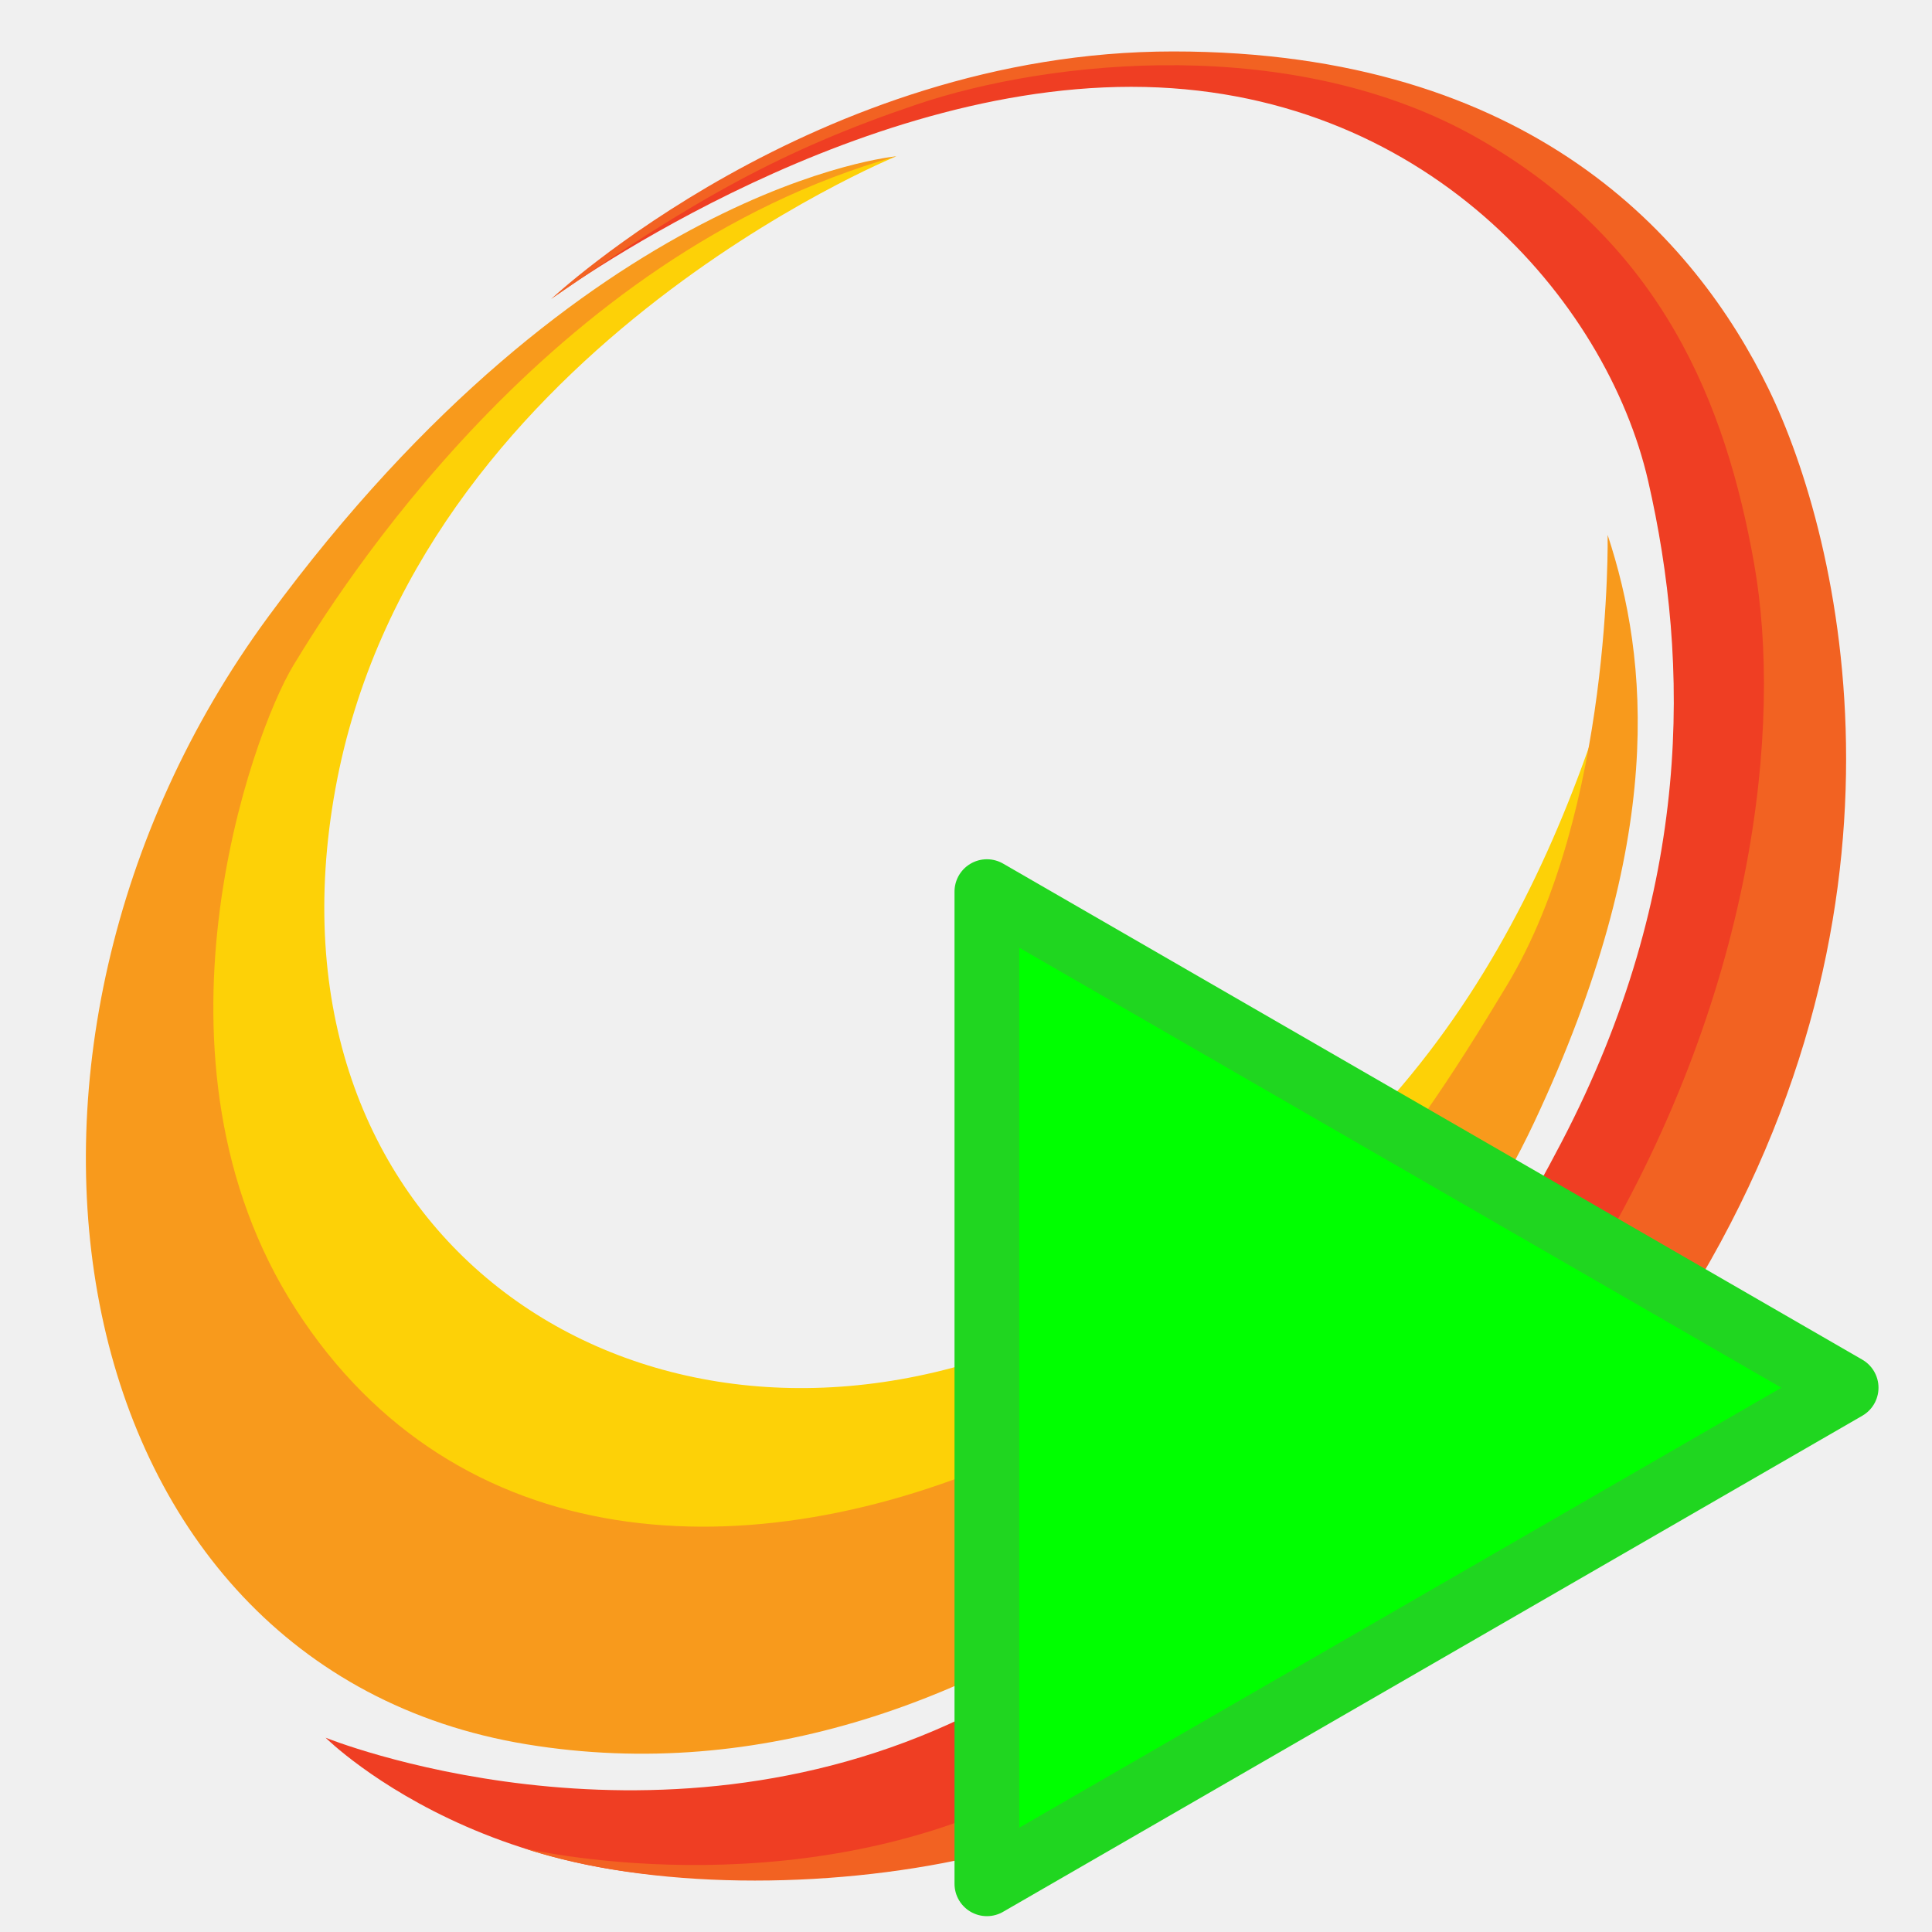
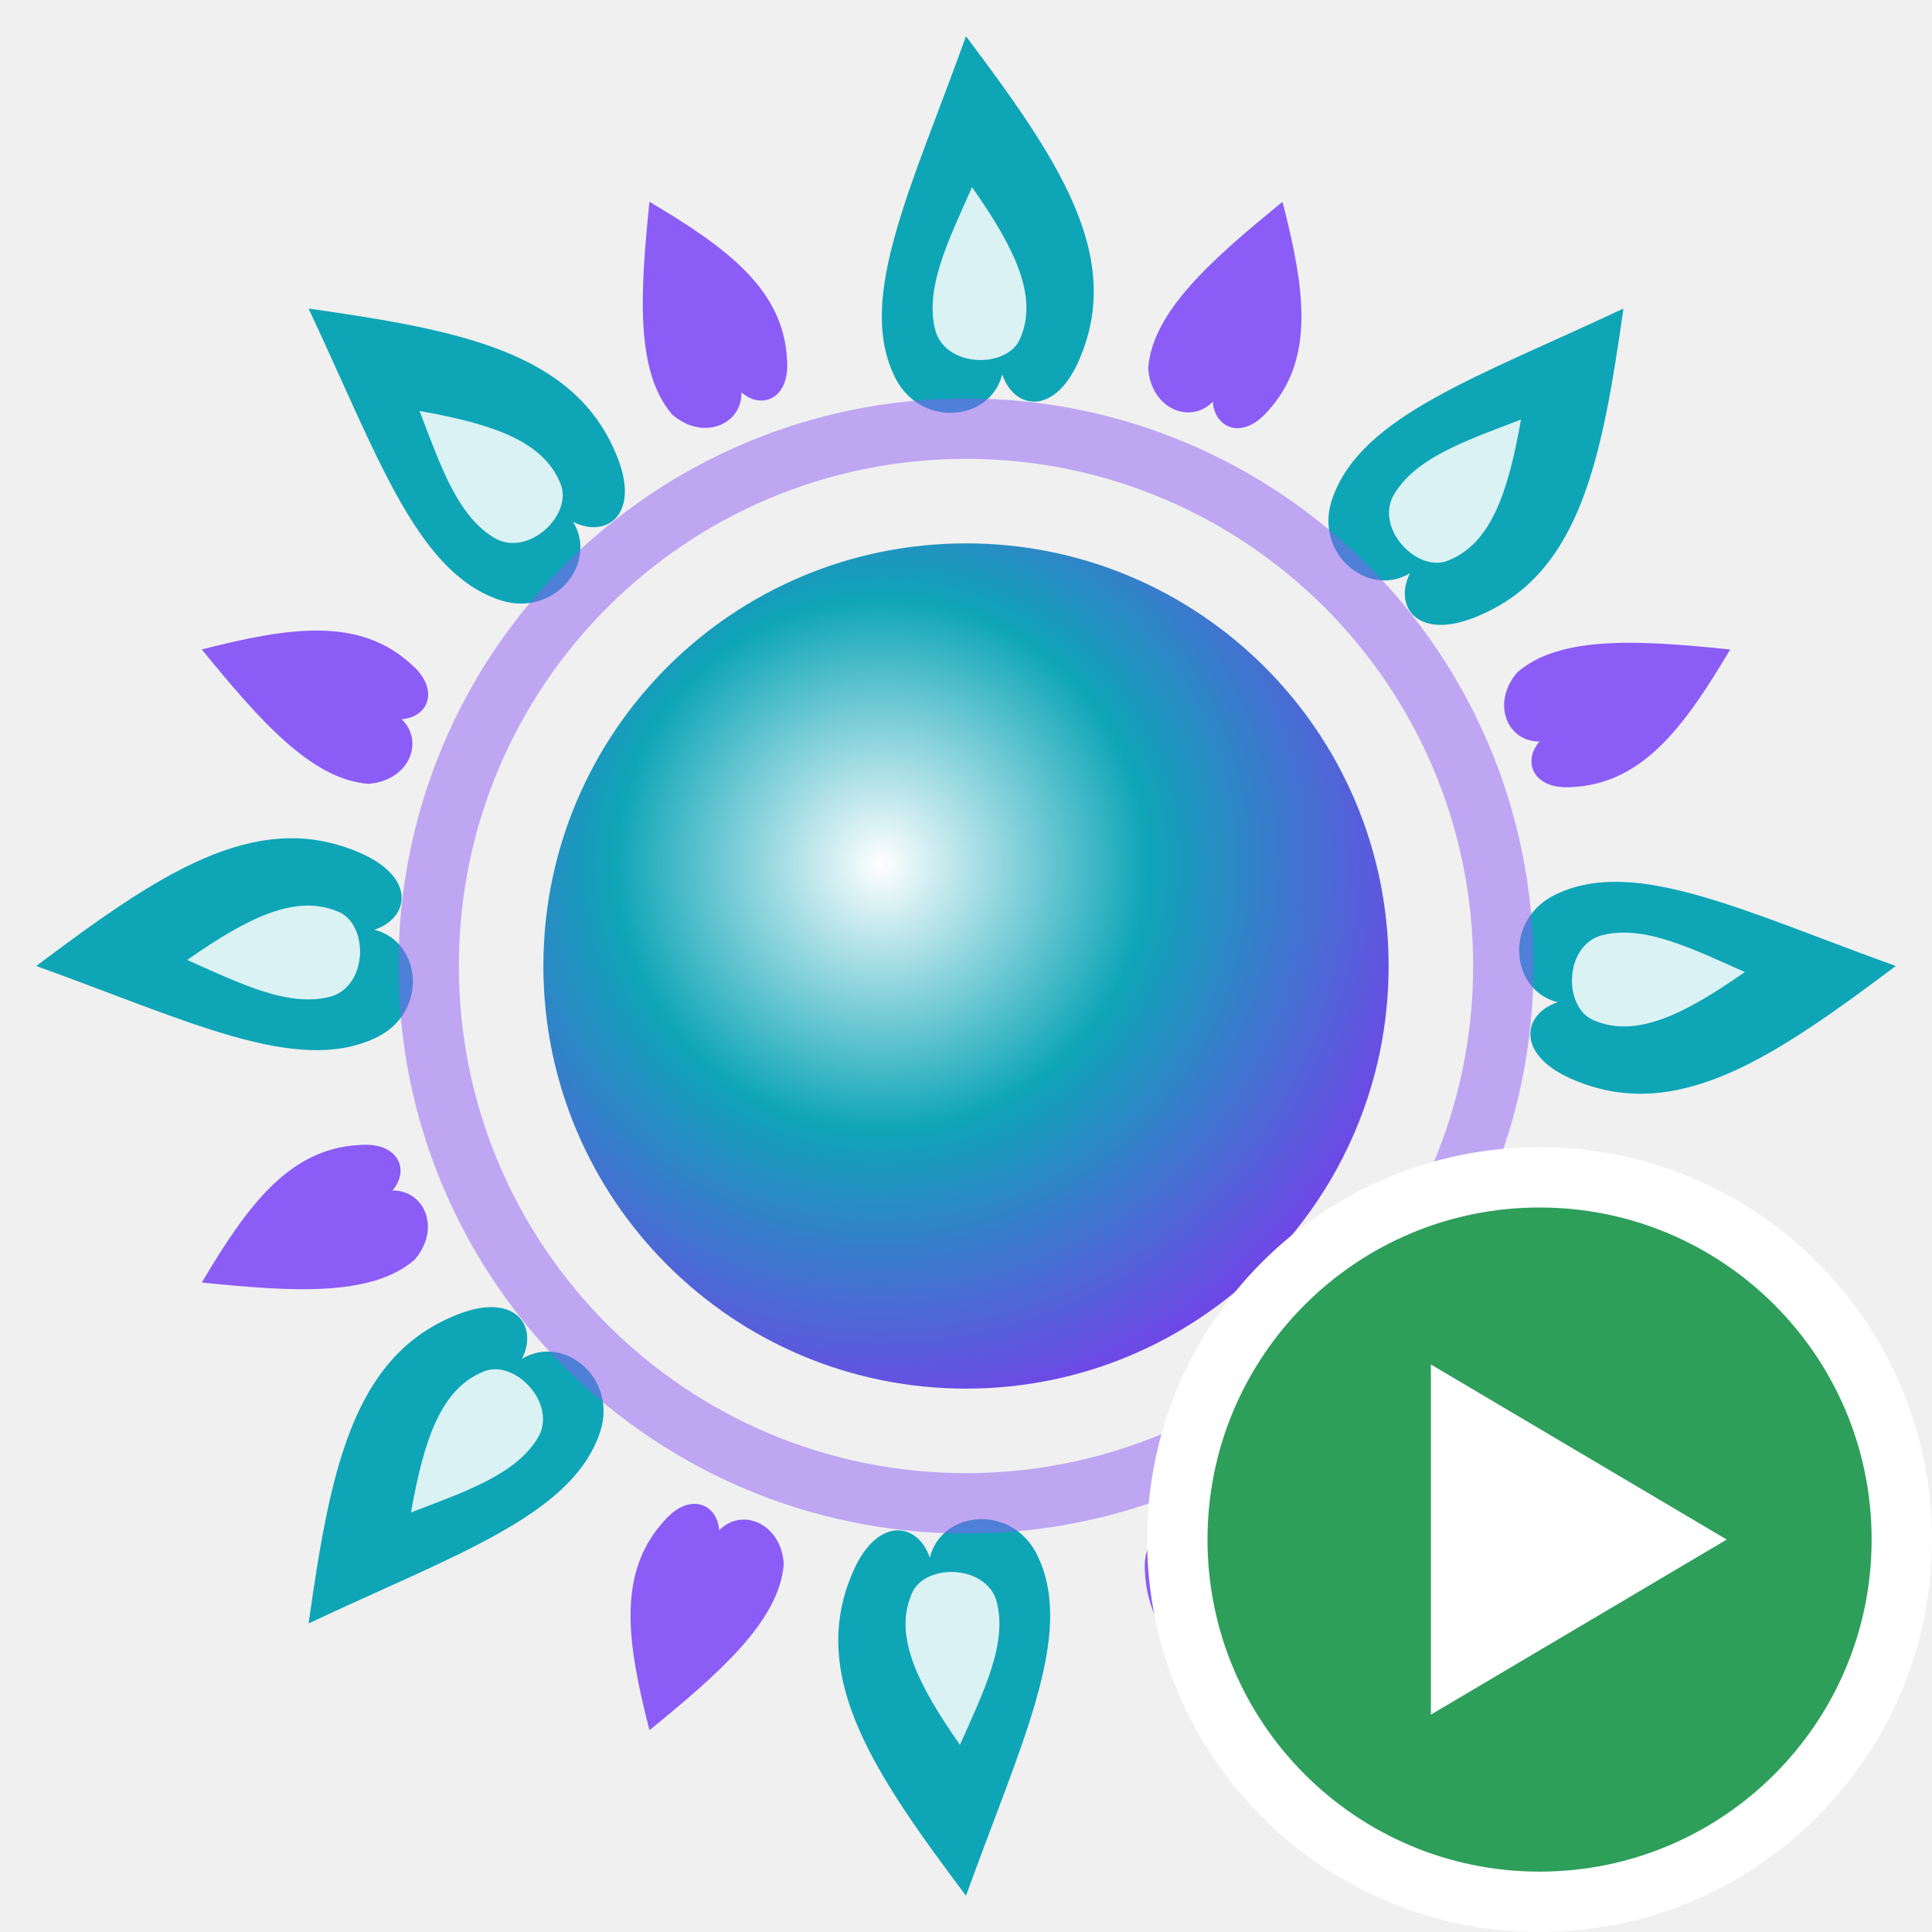
- <svg xmlns="http://www.w3.org/2000/svg" version="1.1" id="Sunshine_Logo" x="0px" y="0px" width="256px" height="256px" viewBox="0 0 256 256" style="enable-background:new 0 0 256 256;" xml:space="preserve">
-   <defs id="defs15" />
-   <style type="text/css" id="style2">
- 	.st0{fill:#FDD107;}
- 	.st1{fill:#F89A1C;}
- 	.st2{fill:#EF3E23;}
- 	.st3{fill:#F26222;}
- </style>
-   <path class="st0" d="M118.769,20.712c0,0-63.833,26-74.333,83.833s37.167,91.5,86.333,75.333  s70.333-51,81.833-87c0,0-9.333,100.5-96.167,115.5s-118.167-50-82.167-119.833  C44.269,67.045,80.519,29.629,118.769,20.712z" id="path4" />
-   <path class="st1" d="M118.769,20.712c0,0-41.125,3.667-83.25,61.042s-28.125,139.125,34.25,149.375  s115.875-44.875,133.5-82.375s15.167-61.458,9.75-77.875c0,0,0.667,36.417-13.333,59.667  s-29.75,46.333-65.083,62.167s-74.167,13.75-95.417-19.25s-5.917-76.083-0.292-85.333  S72.394,33.795,118.769,20.712z" id="path6" />
-   <path class="st2" d="M73.019,39.629c0,0,38.125-28.125,76.875-28.125s63,28.25,68.5,52.25s6,54.125-11.5,87.625  s-37.375,56-79.125,76.125s-84.625,2.75-84.625,2.75s25.977,25.875,71.051,16.5  c45.074-9.375,82.241-40.875,98.407-69.5s28.792-57.375,27.667-92.25s-23.75-54.5-31.25-60.25  s-23.188-17.812-58.188-16.562S86.456,29.816,73.019,39.629z" id="path8" />
-   <path class="st3" d="M73.019,39.629c0,0,35-32.812,82.437-32.812s69.188,24.812,78.875,44.688  s21.812,70-12.188,123s-74.625,67.375-93.625,71.625s-42.431,4.269-59.111-1.23  c0,0,35.195,8.397,66.778-7.437s51.667-32.167,74.083-68.833  s25.917-72.75,22.167-93.917s-12.167-42.417-36.5-56.333s-56.729-10.531-74.479-4.531  S91.988,26.41,73.019,39.629z" id="path10" />
-   <path style="fill:#00ff00;stroke:#20d620;stroke-width:7.602;stroke-linecap:round;stroke-linejoin:round;stroke-dasharray:none;stroke-opacity:1;paint-order:normal" id="path508" d="m 150.207,101.166 -50.429,29.115 -50.429,29.115 0,-58.23 0,-58.23 50.429,29.115 z" transform="matrix(1.128827,0,0,1.128827,75.06191,69.67946)" />
+ <svg xmlns="http://www.w3.org/2000/svg" width="256" height="256" viewBox="0 0 32 32">
+   <defs>
+     <radialGradient id="core-playing" cx="0.4" cy="0.38" r="0.7">
+       <stop offset="0" stop-color="#FFFFFF" />
+       <stop offset="0.45" stop-color="#0EA5B7" />
+       <stop offset="1" stop-color="#7C3AED" />
+     </radialGradient>
+   </defs>
+   <g transform="rotate(0.0 16 16)">
+     <path d="M16 0.6C17.5 2.6 18.6 4.2 17.9 5.9C17.5 6.9 16.8 6.8 16.6 6.2C16.4 7 15.2 7.1 14.8 6.2C14.2 4.9 15.1 3.1 16 0.6Z" fill="#0EA5B7" />
+     <path d="M16.1 3.1C16.8 4.1 17.2 4.9 16.9 5.6C16.7 6.1 15.7 6.1 15.5 5.5C15.3 4.8 15.7 4 16.1 3.1Z" fill="#FFFFFF" opacity="0.85" />
+   </g>
+   <g transform="rotate(22.5 16 16)">
+     <path d="M16 2.3C16.9 3.5 17.5 4.5 17.1 5.6C16.9 6.2 16.4 6.2 16.2 5.8C16 6.3 15.3 6.3 15 5.7C14.7 4.8 15.3 3.6 16 2.3Z" fill="#8B5CF6" />
+   </g>
+   <g transform="rotate(45.0 16 16)">
+     <path d="M16 0.6C17.5 2.6 18.6 4.2 17.9 5.9C17.5 6.9 16.8 6.8 16.6 6.2C16.4 7 15.2 7.1 14.8 6.2C14.2 4.9 15.1 3.1 16 0.6Z" fill="#0EA5B7" />
+     <path d="M16.1 3.1C16.8 4.1 17.2 4.9 16.9 5.6C16.7 6.1 15.7 6.1 15.5 5.5C15.3 4.8 15.7 4 16.1 3.1Z" fill="#FFFFFF" opacity="0.85" />
+   </g>
+   <g transform="rotate(67.5 16 16)">
+     <path d="M16 2.3C16.9 3.5 17.5 4.5 17.1 5.6C16.9 6.2 16.4 6.2 16.2 5.8C16 6.3 15.3 6.3 15 5.7C14.7 4.8 15.3 3.6 16 2.3Z" fill="#8B5CF6" />
+   </g>
+   <g transform="rotate(90.0 16 16)">
+     <path d="M16 0.6C17.5 2.6 18.6 4.2 17.9 5.9C17.5 6.9 16.8 6.8 16.6 6.2C16.4 7 15.2 7.1 14.8 6.2C14.2 4.9 15.1 3.1 16 0.6Z" fill="#0EA5B7" />
+     <path d="M16.1 3.1C16.8 4.1 17.2 4.9 16.9 5.6C16.7 6.1 15.7 6.1 15.5 5.5C15.3 4.8 15.7 4 16.1 3.1Z" fill="#FFFFFF" opacity="0.85" />
+   </g>
+   <g transform="rotate(112.5 16 16)">
+     <path d="M16 2.3C16.9 3.5 17.5 4.5 17.1 5.6C16.9 6.2 16.4 6.2 16.2 5.8C16 6.3 15.3 6.3 15 5.7C14.7 4.8 15.3 3.6 16 2.3Z" fill="#8B5CF6" />
+   </g>
+   <g transform="rotate(135.0 16 16)">
+     <path d="M16 0.6C17.5 2.6 18.6 4.2 17.9 5.9C17.5 6.9 16.8 6.8 16.6 6.2C16.4 7 15.2 7.1 14.8 6.2C14.2 4.9 15.1 3.1 16 0.6Z" fill="#0EA5B7" />
+     <path d="M16.1 3.1C16.8 4.1 17.2 4.9 16.9 5.6C16.7 6.1 15.7 6.1 15.5 5.5C15.3 4.8 15.7 4 16.1 3.1Z" fill="#FFFFFF" opacity="0.85" />
+   </g>
+   <g transform="rotate(157.5 16 16)">
+     <path d="M16 2.3C16.9 3.5 17.5 4.5 17.1 5.6C16.9 6.2 16.4 6.2 16.2 5.8C16 6.3 15.3 6.3 15 5.7C14.7 4.8 15.3 3.6 16 2.3Z" fill="#8B5CF6" />
+   </g>
+   <g transform="rotate(180.0 16 16)">
+     <path d="M16 0.6C17.5 2.6 18.6 4.2 17.9 5.9C17.5 6.9 16.8 6.8 16.6 6.2C16.4 7 15.2 7.1 14.8 6.2C14.2 4.9 15.1 3.1 16 0.6Z" fill="#0EA5B7" />
+     <path d="M16.1 3.1C16.8 4.1 17.2 4.9 16.9 5.6C16.7 6.1 15.7 6.1 15.5 5.5C15.3 4.8 15.7 4 16.1 3.1Z" fill="#FFFFFF" opacity="0.85" />
+   </g>
+   <g transform="rotate(202.5 16 16)">
+     <path d="M16 2.3C16.9 3.5 17.5 4.5 17.1 5.6C16.9 6.2 16.4 6.2 16.2 5.8C16 6.3 15.3 6.3 15 5.7C14.7 4.8 15.3 3.6 16 2.3Z" fill="#8B5CF6" />
+   </g>
+   <g transform="rotate(225.0 16 16)">
+     <path d="M16 0.6C17.5 2.6 18.6 4.2 17.9 5.9C17.5 6.9 16.8 6.8 16.6 6.2C16.4 7 15.2 7.1 14.8 6.2C14.2 4.9 15.1 3.1 16 0.6Z" fill="#0EA5B7" />
+     <path d="M16.1 3.1C16.8 4.1 17.2 4.9 16.9 5.6C16.7 6.1 15.7 6.1 15.5 5.5C15.3 4.8 15.7 4 16.1 3.1Z" fill="#FFFFFF" opacity="0.85" />
+   </g>
+   <g transform="rotate(247.5 16 16)">
+     <path d="M16 2.3C16.9 3.5 17.5 4.5 17.1 5.6C16.9 6.2 16.4 6.2 16.2 5.8C16 6.3 15.3 6.3 15 5.7C14.7 4.8 15.3 3.6 16 2.3Z" fill="#8B5CF6" />
+   </g>
+   <g transform="rotate(270.0 16 16)">
+     <path d="M16 0.6C17.5 2.6 18.6 4.2 17.9 5.9C17.5 6.9 16.8 6.8 16.6 6.2C16.4 7 15.2 7.1 14.8 6.2C14.2 4.9 15.1 3.1 16 0.6Z" fill="#0EA5B7" />
+     <path d="M16.1 3.1C16.8 4.1 17.2 4.9 16.9 5.6C16.7 6.1 15.7 6.1 15.5 5.5C15.3 4.8 15.7 4 16.1 3.1Z" fill="#FFFFFF" opacity="0.85" />
+   </g>
+   <g transform="rotate(292.5 16 16)">
+     <path d="M16 2.3C16.9 3.5 17.5 4.5 17.1 5.6C16.9 6.2 16.4 6.2 16.2 5.8C16 6.3 15.3 6.3 15 5.7C14.7 4.8 15.3 3.6 16 2.3Z" fill="#8B5CF6" />
+   </g>
+   <g transform="rotate(315.0 16 16)">
+     <path d="M16 0.6C17.5 2.6 18.6 4.2 17.9 5.9C17.5 6.9 16.8 6.8 16.6 6.2C16.4 7 15.2 7.1 14.8 6.2C14.2 4.9 15.1 3.1 16 0.6Z" fill="#0EA5B7" />
+     <path d="M16.1 3.1C16.8 4.1 17.2 4.9 16.9 5.6C16.7 6.1 15.7 6.1 15.5 5.5C15.3 4.8 15.7 4 16.1 3.1Z" fill="#FFFFFF" opacity="0.85" />
+   </g>
+   <g transform="rotate(337.5 16 16)">
+     <path d="M16 2.3C16.9 3.5 17.5 4.5 17.1 5.6C16.9 6.2 16.4 6.2 16.2 5.8C16 6.3 15.3 6.3 15 5.7C14.7 4.8 15.3 3.6 16 2.3Z" fill="#8B5CF6" />
+   </g>
+   <circle cx="16" cy="16" r="8.9" fill="none" stroke="#8B5CF6" stroke-width="1" opacity="0.5" />
+   <circle cx="16" cy="16" r="7" fill="url(#core-playing)" />
+   <circle cx="25.5" cy="25.5" r="6" fill="#2E9E5B" stroke="#FFFFFF" stroke-width="1" />
+   <path d="M23.7 22.6 L28.6 25.5 L23.7 28.4 Z" fill="#FFFFFF" />
</svg>
